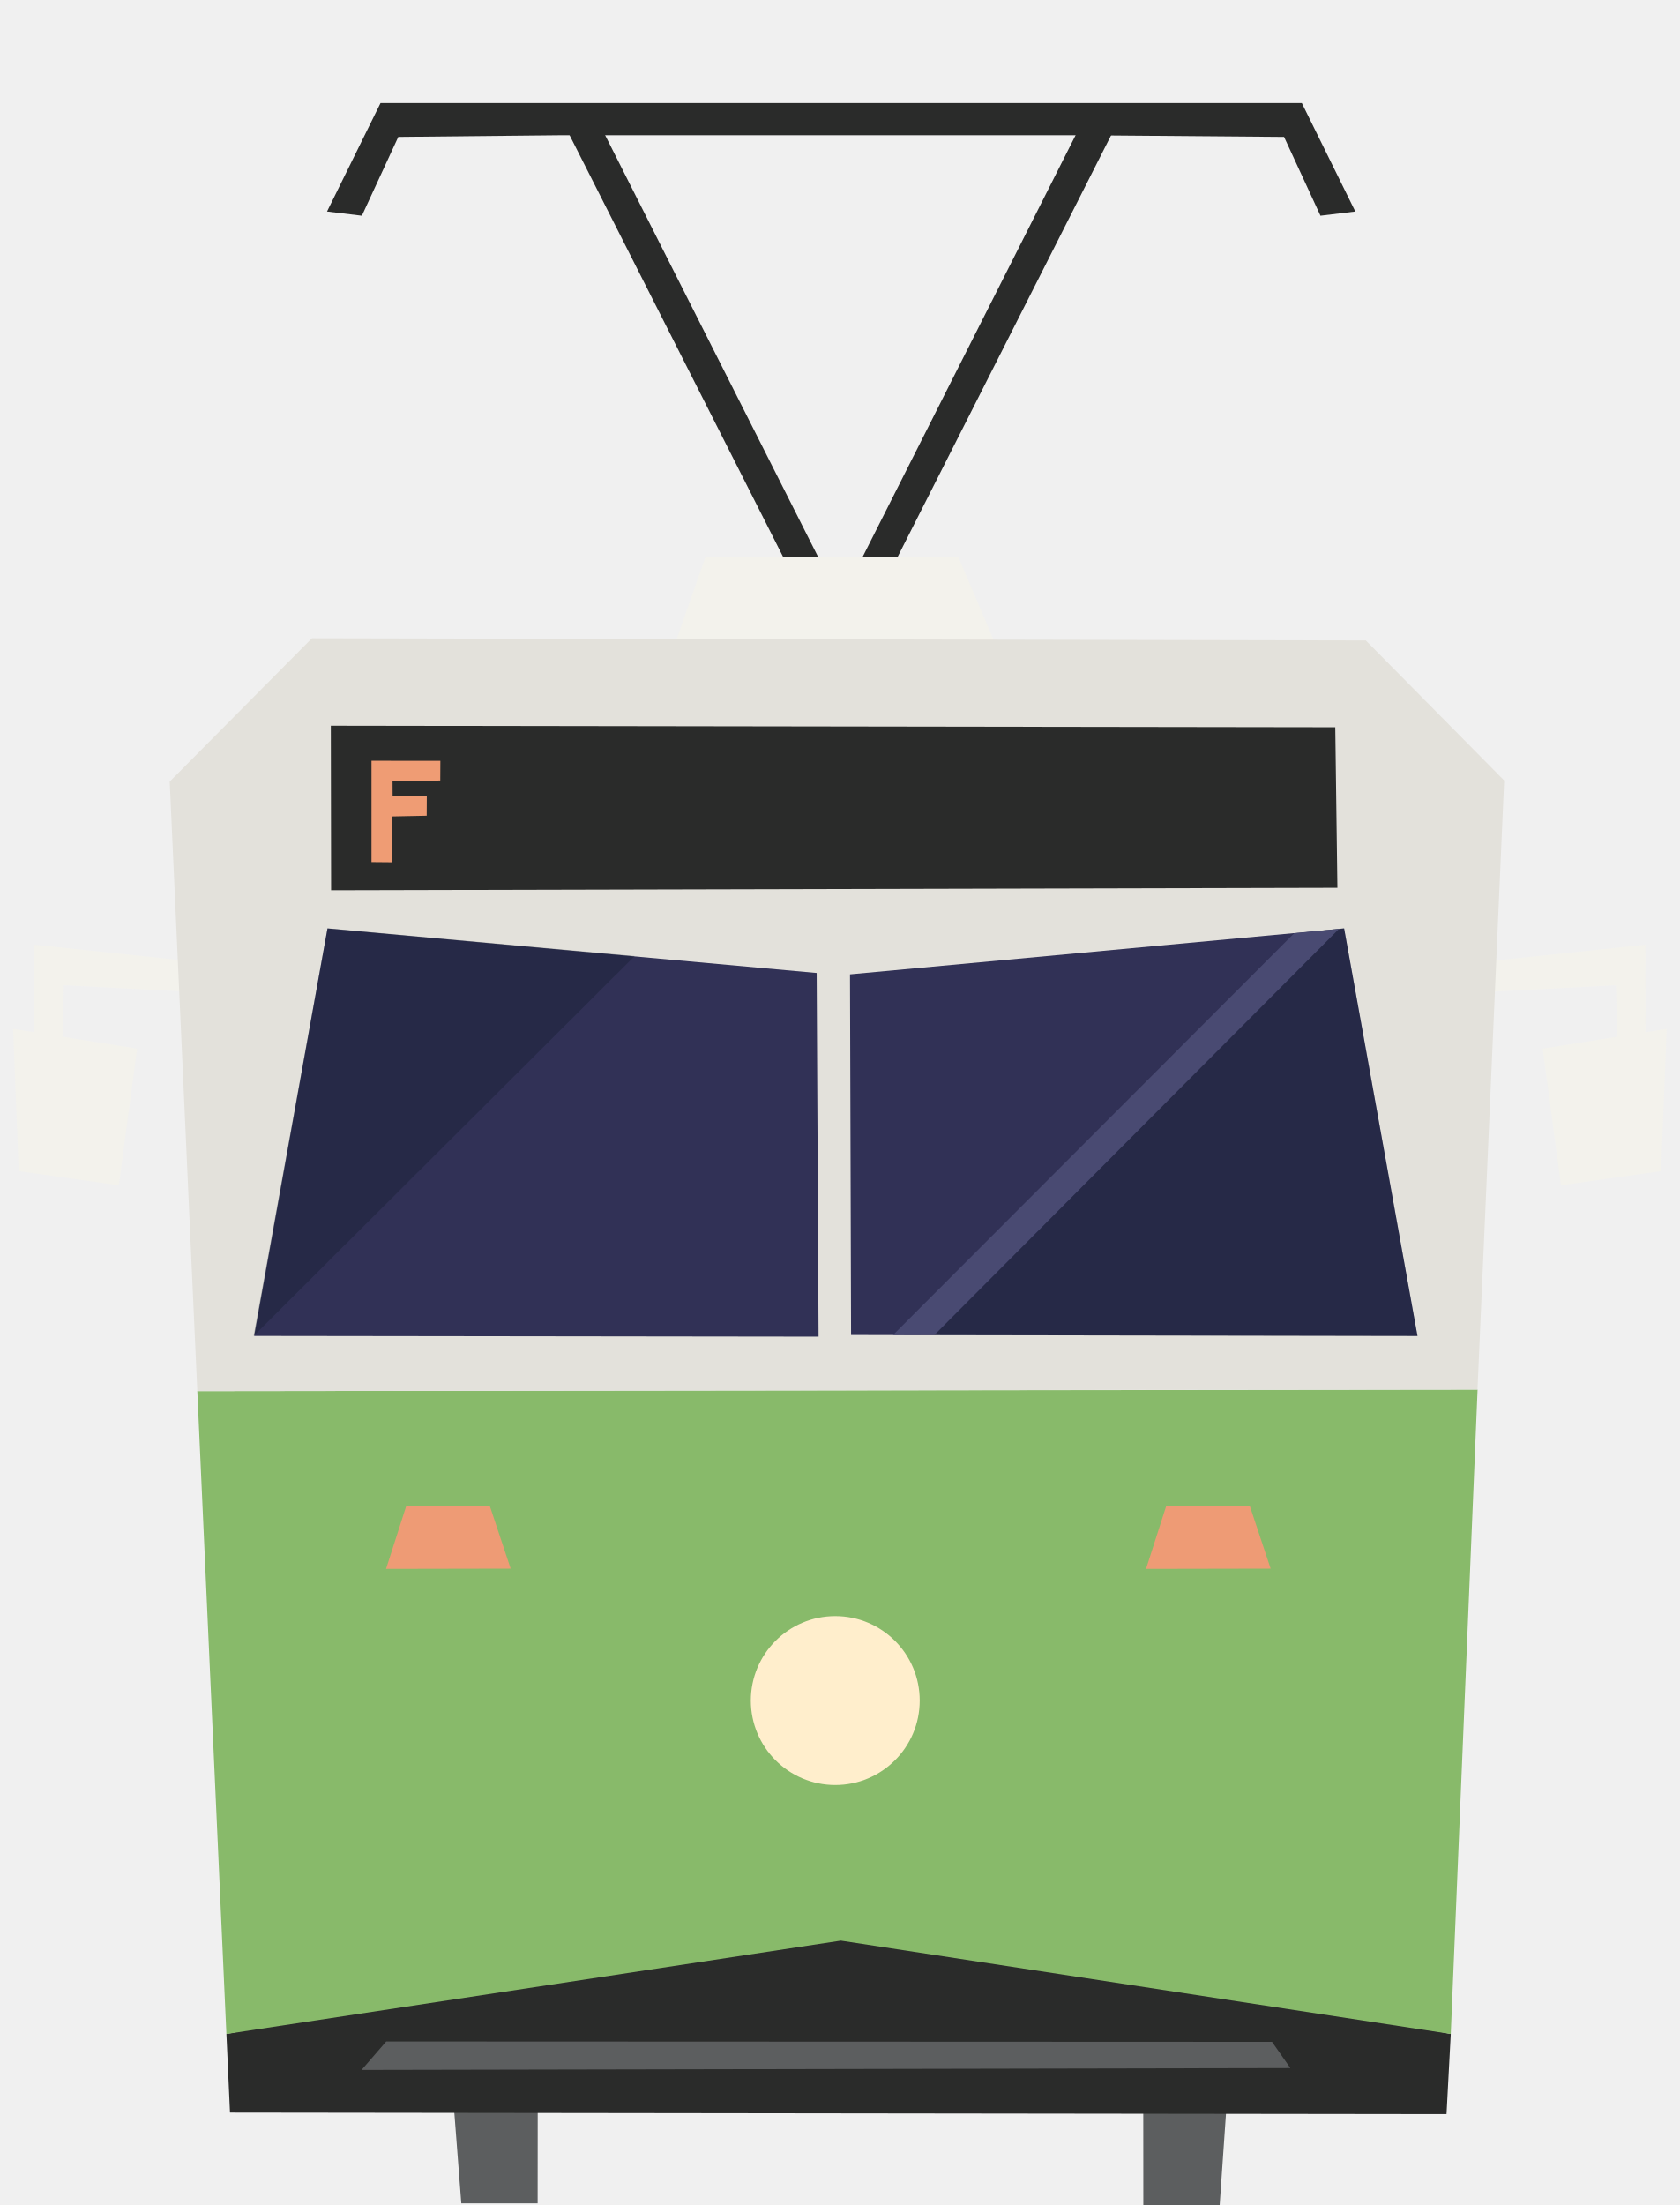
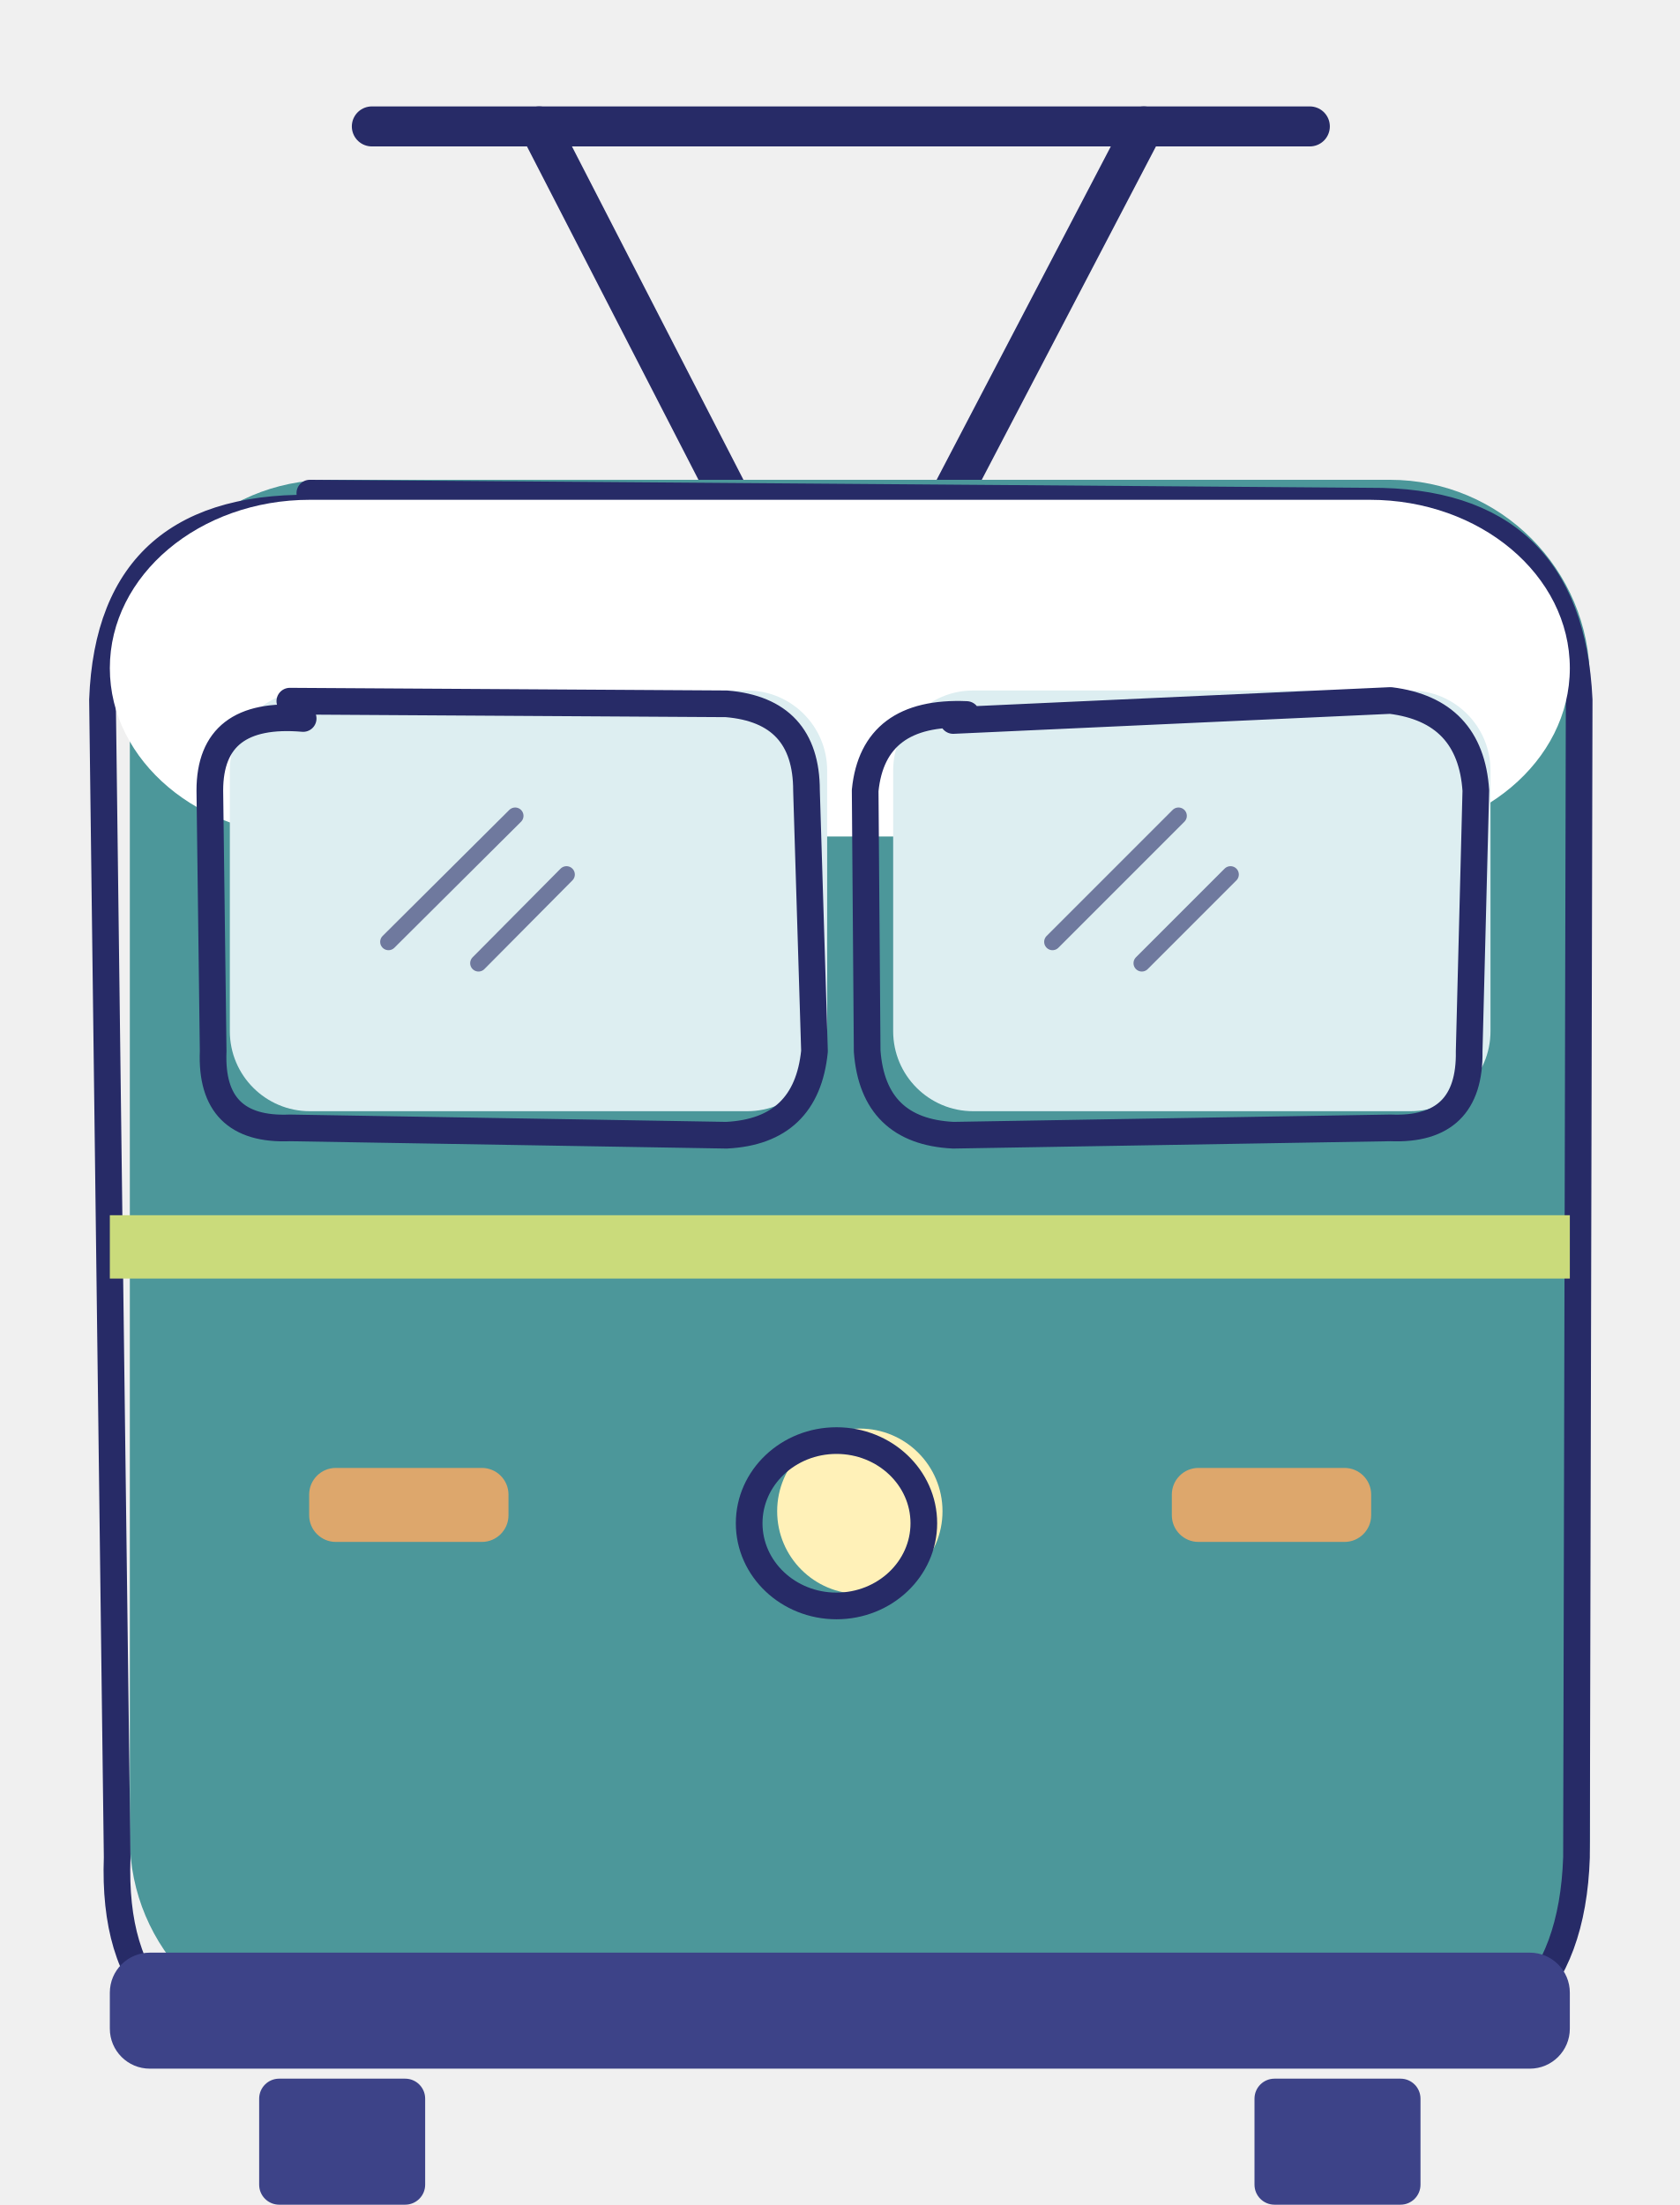
- <svg xmlns="http://www.w3.org/2000/svg" width="100%" height="100%" viewBox="0 0 320 420" version="1.1" xml:space="preserve" style="fill-rule:evenodd;clip-rule:evenodd;stroke-linejoin:round;stroke-miterlimit:2;">
-   <g id="streetcar-inbound" transform="matrix(1.27,0,0,1.27,2.49644,-128.64)">
-     <g transform="matrix(1,0,0,1,-7.6675,-111.175)">
-       <path d="M90.09,230.668L123.174,296.002L128.424,296.002L95.424,230.668" style="fill:rgb(42,43,42);fill-rule:nonzero;" />
-     </g>
-     <g transform="matrix(1,0,0,1,-7.6675,-111.175)">
-       <path d="M173.424,230.668L140.34,296.002L135.09,296.002L168.09,230.668" style="fill:rgb(42,43,42);fill-rule:nonzero;" />
-     </g>
-     <g transform="matrix(1,0,0,1,-7.6675,-111.175)">
-       <path d="M167.998,232.75L198.31,233L203.77,244.821L208.999,244.188L200.977,227.928L62.777,227.928L54.755,244.188L59.983,244.821L65.444,233L89.756,232.75" style="fill:rgb(42,43,42);fill-rule:nonzero;" />
-     </g>
-     <g transform="matrix(1,0,0,1,-7.6675,-111.175)">
-       <path d="M226.717,361.338L248.093,360.229L248.304,368.05L252.532,367.417L252.51,354.156L226.507,356.901L226.717,361.338Z" style="fill:rgb(243,242,236);fill-rule:nonzero;" />
-     </g>
-     <g transform="matrix(1,0,0,1,-7.6675,-111.175)">
-       <path d="M255.705,366.781L254.859,388.118L239.849,390.233L237.1,369.742L255.705,366.781Z" style="fill:rgb(243,242,236);fill-rule:nonzero;" />
-     </g>
-     <g transform="matrix(1,0,0,1,-7.6675,-111.175)">
-       <path d="M36.655,361.338L15.279,360.229L15.068,368.05L10.84,367.417L10.862,354.156L36.865,356.901L36.655,361.338Z" style="fill:rgb(243,242,236);fill-rule:nonzero;" />
-     </g>
-     <g transform="matrix(1,0,0,1,-7.6675,-111.175)">
-       <path d="M7.667,366.781L8.513,388.118L23.523,390.233L26.273,369.742L7.667,366.781Z" style="fill:rgb(243,242,236);fill-rule:nonzero;" />
-     </g>
-     <g transform="matrix(1,0,0,1,-7.6675,-111.175)">
-       <path d="M188.652,543.175L177.201,543.175L177.184,518.514L190.343,518.725L188.652,543.175Z" style="fill:rgb(92,94,95);fill-rule:nonzero;" />
-     </g>
-     <g transform="matrix(1,0,0,1,-7.6675,-111.175)">
-       <path d="M74.896,542.925L86.347,542.925L86.364,520.764L73.205,520.975L74.896,542.925Z" style="fill:rgb(92,94,95);fill-rule:nonzero;" />
-     </g>
-     <g transform="matrix(1,0,0,1,-7.6675,-111.175)">
-       <path d="M39.662,517.525L40.201,529.315L222.679,529.545L223.317,517.525L132.326,499.523L39.662,517.525Z" style="fill:rgb(42,43,42);fill-rule:nonzero;" />
-     </g>
-     <g transform="matrix(1,0,0,1,-7.6675,-111.175)">
-       <path d="M222.731,484.784L219.205,487.825L48.816,487.868L44.073,484.565L222.731,484.784Z" style="fill-rule:nonzero;" />
-     </g>
-     <g transform="matrix(1,0,0,1,-7.6675,-111.175)">
-       <path d="M155.139,309.358L149.465,296.024L111.512,296.024L106.839,309.358L155.139,309.358Z" style="fill:rgb(243,242,236);fill-rule:nonzero;" />
-     </g>
-     <g transform="matrix(1,0,0,1,-7.6675,-111.175)">
-       <path d="M35.298,421.106L39.661,517.525L131.824,503.524L223.317,517.525L227.337,420.883L35.298,421.106Z" style="fill:rgb(136,186,106);fill-rule:nonzero;" />
-     </g>
-     <g transform="matrix(1,0,0,1,-7.6675,-111.175)">
-       <path d="M31.159,329.69L35.297,421.107L227.325,420.857L231.325,329.524L210.575,308.524L52.494,308.19L31.159,329.69Z" style="fill:rgb(227,225,219);fill-rule:nonzero;" />
-     </g>
-     <g transform="matrix(1,0,0,1,-7.6675,-111.175)">
-       <path d="M55.325,321.31L55.367,345.989L206.312,345.622L205.992,321.539L55.325,321.31Z" style="fill:rgb(42,43,42);fill-rule:nonzero;" />
-     </g>
-     <g transform="matrix(1,0,0,1,-7.6675,-111.175)">
-       <path d="M71.755,326.57L64.568,326.57L61.425,326.564L61.424,341.759L64.462,341.787L64.489,334.916L69.706,334.81L69.722,331.851L64.594,331.851L64.583,329.621L71.739,329.529L71.755,326.57Z" style="fill:rgb(239,156,116);fill-rule:nonzero;" />
-     </g>
-     <g transform="matrix(1,0,0,1,-7.6675,-111.175)">
-       <path d="M79.173,438.33L82.3,447.732L63.609,447.768L66.652,438.289L79.173,438.33Z" style="fill:rgb(238,155,117);fill-rule:nonzero;" />
-     </g>
-     <g transform="matrix(1,0,0,1,-7.6675,-111.175)">
-       <path d="M193.171,438.33L196.298,447.732L177.607,447.768L180.65,438.289L193.171,438.33Z" style="fill:rgb(238,155,117);fill-rule:nonzero;" />
-     </g>
-     <g transform="matrix(1,0,0,1,-7.6675,-111.175)">
-       <path d="M199.255,522.639L196.505,518.703L63.633,518.648L59.933,522.92L199.255,522.639Z" style="fill:rgb(92,94,95);fill-rule:nonzero;" />
-     </g>
-     <g transform="matrix(1,0,0,1,-7.6675,-111.175)">
-       <path d="M128.2,358.397L54.825,351.717L43.825,412.831L128.487,412.94L128.2,358.397Z" style="fill:rgb(49,49,86);fill-rule:nonzero;" />
-     </g>
-     <g transform="matrix(1,0,0,1,-7.6675,-111.175)">
-       <path d="M133.2,358.602L207.321,351.716L218.321,412.83L133.361,412.691L133.2,358.602Z" style="fill:rgb(49,49,86);fill-rule:nonzero;" />
-     </g>
-     <g transform="matrix(1,0,0,1,-7.6675,-111.175)">
-       <g opacity="0.3">
-         <path d="M100.908,355.856L43.745,412.832L54.825,351.69L100.908,355.856Z" style="fill:rgb(13,24,36);fill-rule:nonzero;" />
-       </g>
-     </g>
-     <g transform="matrix(1,0,0,1,-7.6675,-111.175)">
-       <g opacity="0.3">
-         <path d="M207.309,351.68L203.715,352.055L147.108,406.161L145.86,412.712L218.325,412.852L207.309,351.68Z" style="fill:rgb(13,24,36);fill-rule:nonzero;" />
-       </g>
-     </g>
-     <g transform="matrix(1,0,0,1,-7.6675,-111.175)">
-       <path d="M145.86,412.69L206.546,351.789L199.826,352.439L139.641,412.706L145.86,412.69Z" style="fill:rgb(73,74,114);fill-rule:nonzero;" />
-     </g>
-     <g transform="matrix(1,0,0,1,-7.6675,-111.175)">
-       <path d="M143.658,467.518C143.658,474.514 137.987,480.185 130.991,480.185C123.996,480.185 118.325,474.514 118.325,467.518C118.325,460.523 123.996,454.852 130.991,454.852C137.987,454.852 143.658,460.523 143.658,467.518" style="fill:rgb(255,238,204);fill-rule:nonzero;" />
-     </g>
+ <svg xmlns="http://www.w3.org/2000/svg" viewBox="0 0 320 420" fill-rule="evenodd" clip-rule="evenodd" stroke-linejoin="round" stroke-miterlimit="2">
+   <g transform="translate(2 19) scale(1.27)">
+     <line x1="54.2" y1="4" x2="194.9" y2="4" stroke="#272B67" stroke-width="6" stroke-linecap="round" />
+     <line x1="79.3" y1="4" x2="111.2" y2="66" stroke="#272B67" stroke-width="6" stroke-linecap="round" />
+     <line x1="170" y1="4" x2="137.6" y2="66" stroke="#272B67" stroke-width="6" stroke-linecap="round" />
+     <rect x="37.3" y="296.8" width="24.9" height="18.9" rx="3" fill="#3D4388" />
+     <rect x="186.6" y="296.8" width="24.9" height="18.9" rx="3" fill="#3D4388" />
+     <rect x="17.9" y="57" width="219" height="233.7" rx="30" fill="#4C979A" />
+     <path d="M44.9 59L203.9 60.2Q233.9 60 235.3 90L234.9 263.6Q233.9 293.6 203.9 293.2L44.9 292.7Q14.9 293.6 16 263.6L13.8 90Q14.9 60 46.9 61.3" fill="none" stroke="#272B67" stroke-width="4" stroke-linecap="round" stroke-linejoin="round" />
+     <rect x="14.9" y="60" width="219" height="50.5" rx="30" fill="#FFFFFF" />
+     <rect x="32.9" y="88.6" width="89.6" height="63.1" rx="12" fill="#DDEEF1" />
+     <path d="M41.9 90.2L107.4 90.6Q119.4 91.6 119.4 103.6L120.6 142.7Q119.4 154.7 107.4 155.3L41.9 154.2Q29.9 154.7 30.4 142.7L29.9 103.6Q29.9 91.6 43.9 92.8" fill="none" stroke="#272B67" stroke-width="4" stroke-linecap="round" stroke-linejoin="round" />
+     <line x1="56.7" y1="126.3" x2="75.7" y2="107.4" stroke="#272B67" stroke-width="2.5" stroke-linecap="round" opacity="0.6" />
+     <line x1="70.2" y1="129.5" x2="83.4" y2="116.2" stroke="#272B67" stroke-width="2.5" stroke-linecap="round" opacity="0.6" />
+     <rect x="132.4" y="88.6" width="89.6" height="63.1" rx="12" fill="#DDEEF1" />
+     <path d="M141.4 93.1L207 90.1Q219 91.6 219.8 103.6L218.8 142.7Q219 154.7 207 154.2L141.4 155.3Q129.4 154.7 128.5 142.7L128.2 103.6Q129.4 91.6 143.4 92.2" fill="none" stroke="#272B67" stroke-width="4" stroke-linecap="round" stroke-linejoin="round" />
+     <line x1="156.3" y1="126.3" x2="175.2" y2="107.4" stroke="#272B67" stroke-width="2.5" stroke-linecap="round" opacity="0.6" />
+     <line x1="169.7" y1="129.5" x2="183" y2="116.2" stroke="#272B67" stroke-width="2.5" stroke-linecap="round" opacity="0.6" />
+     <rect x="14.9" y="167.3" width="219" height="9.5" fill="#CADB7B" />
+     <circle cx="127.4" cy="211.7" r="12.4" fill="#FFF1B8" />
+     <ellipse cx="123.9" cy="213.5" rx="13.1" ry="12.4" fill="none" stroke="#272B67" stroke-width="4" />
+     <rect x="44.8" y="205.2" width="29.9" height="11.1" rx="4" fill="#DDA76C" />
+     <rect x="174.2" y="205.2" width="29.9" height="11.1" rx="4" fill="#DDA76C" />
+     <rect x="14.9" y="277.9" width="219" height="17.4" rx="6" fill="#3D4388" />
  </g>
</svg>
